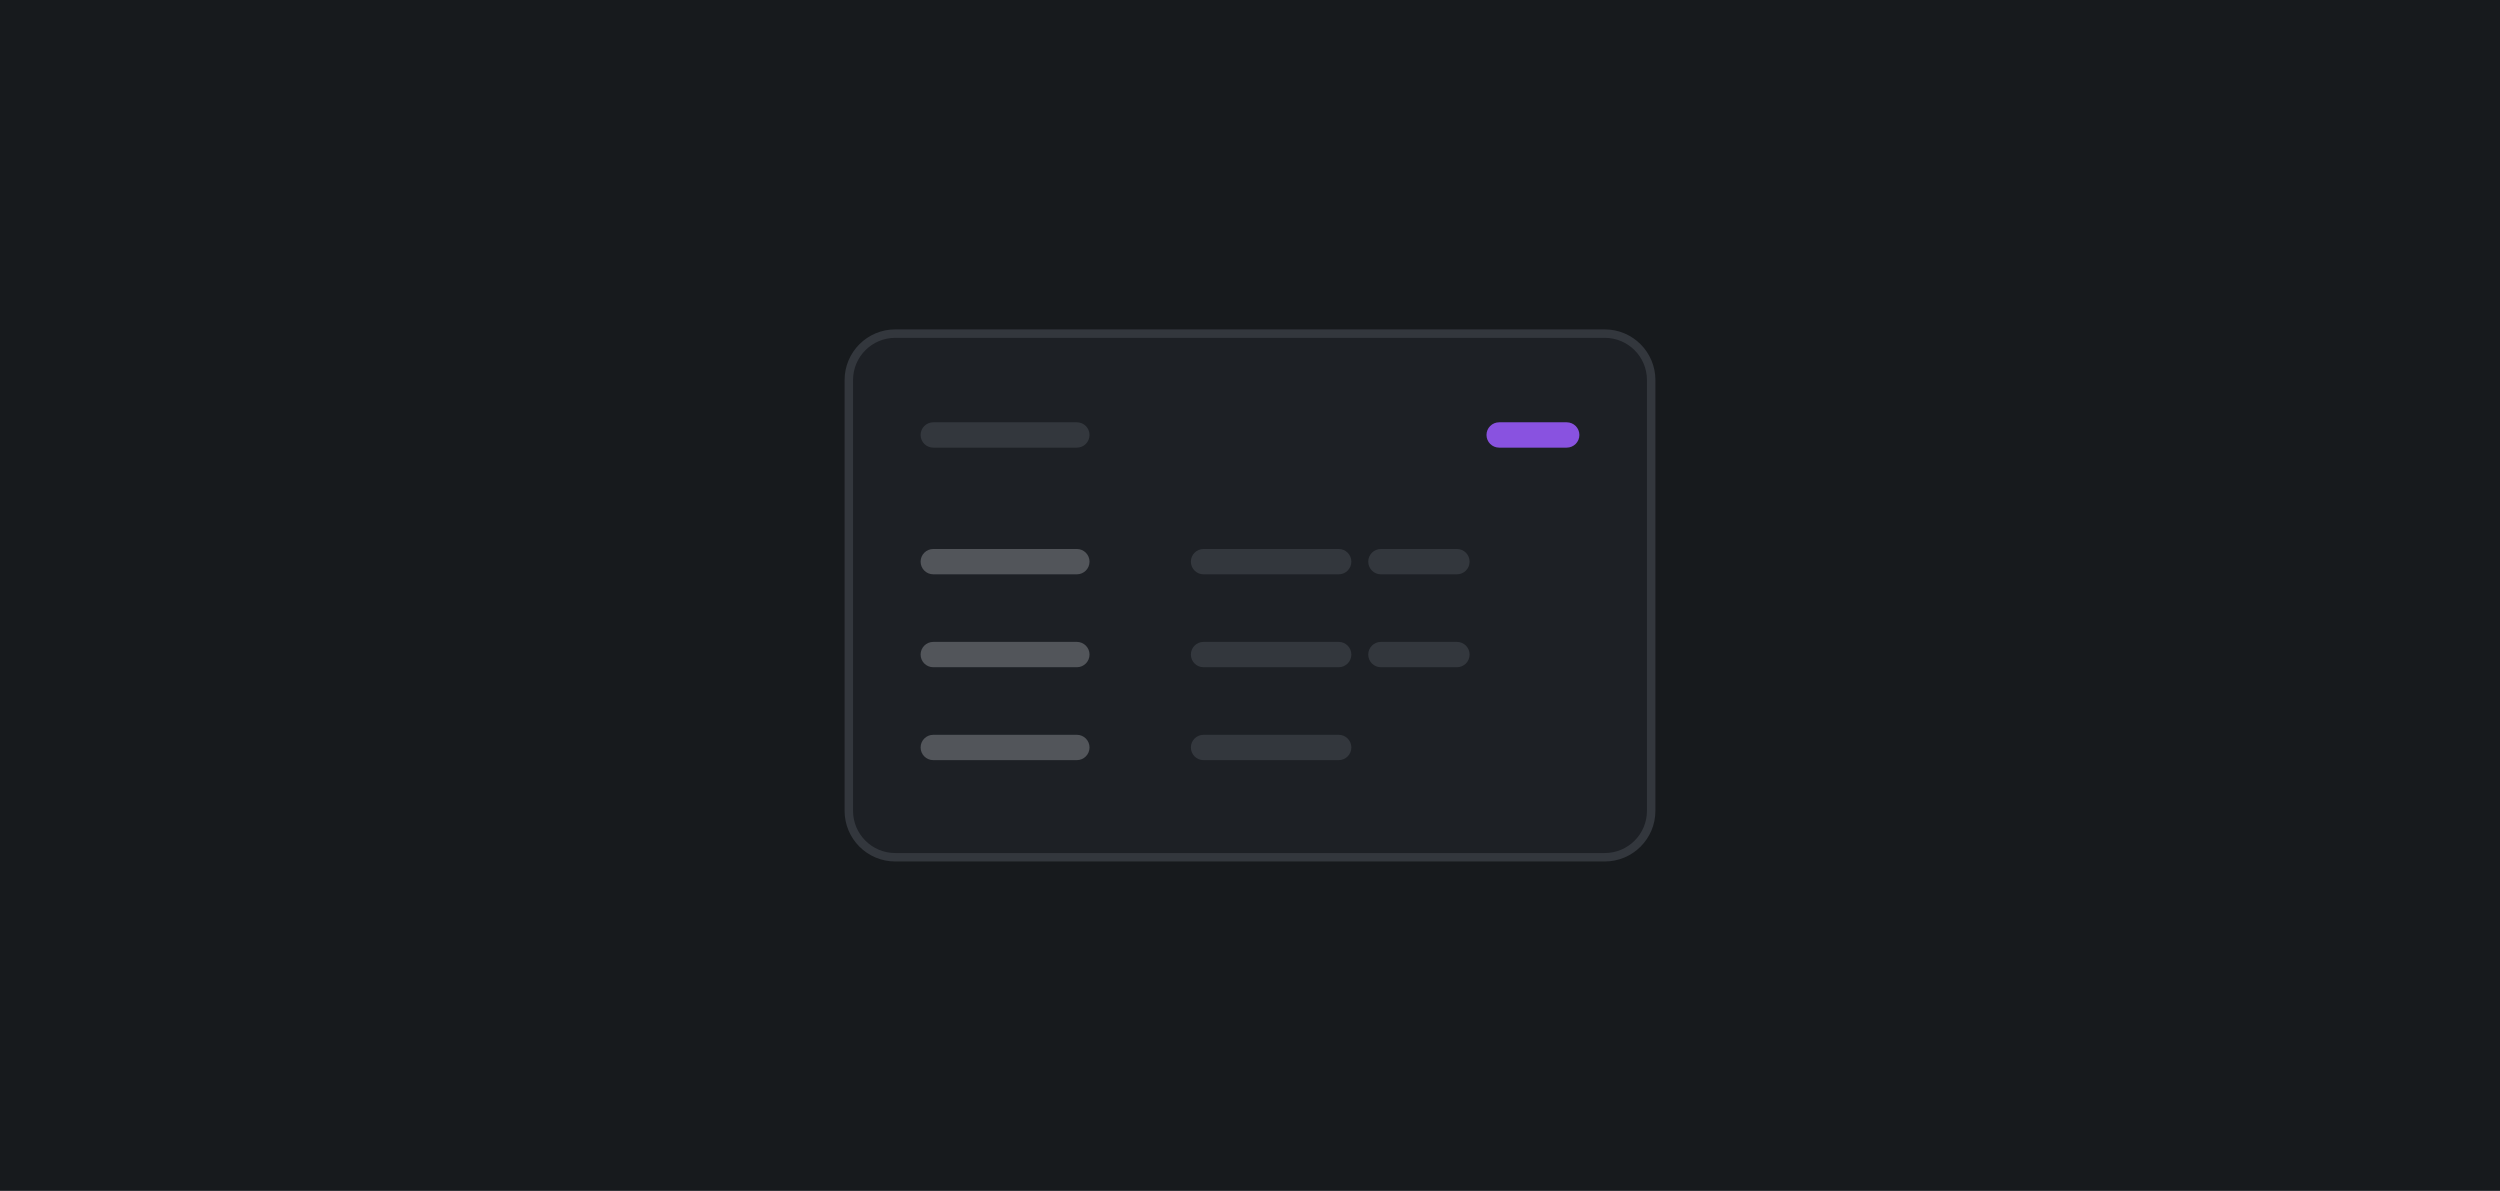
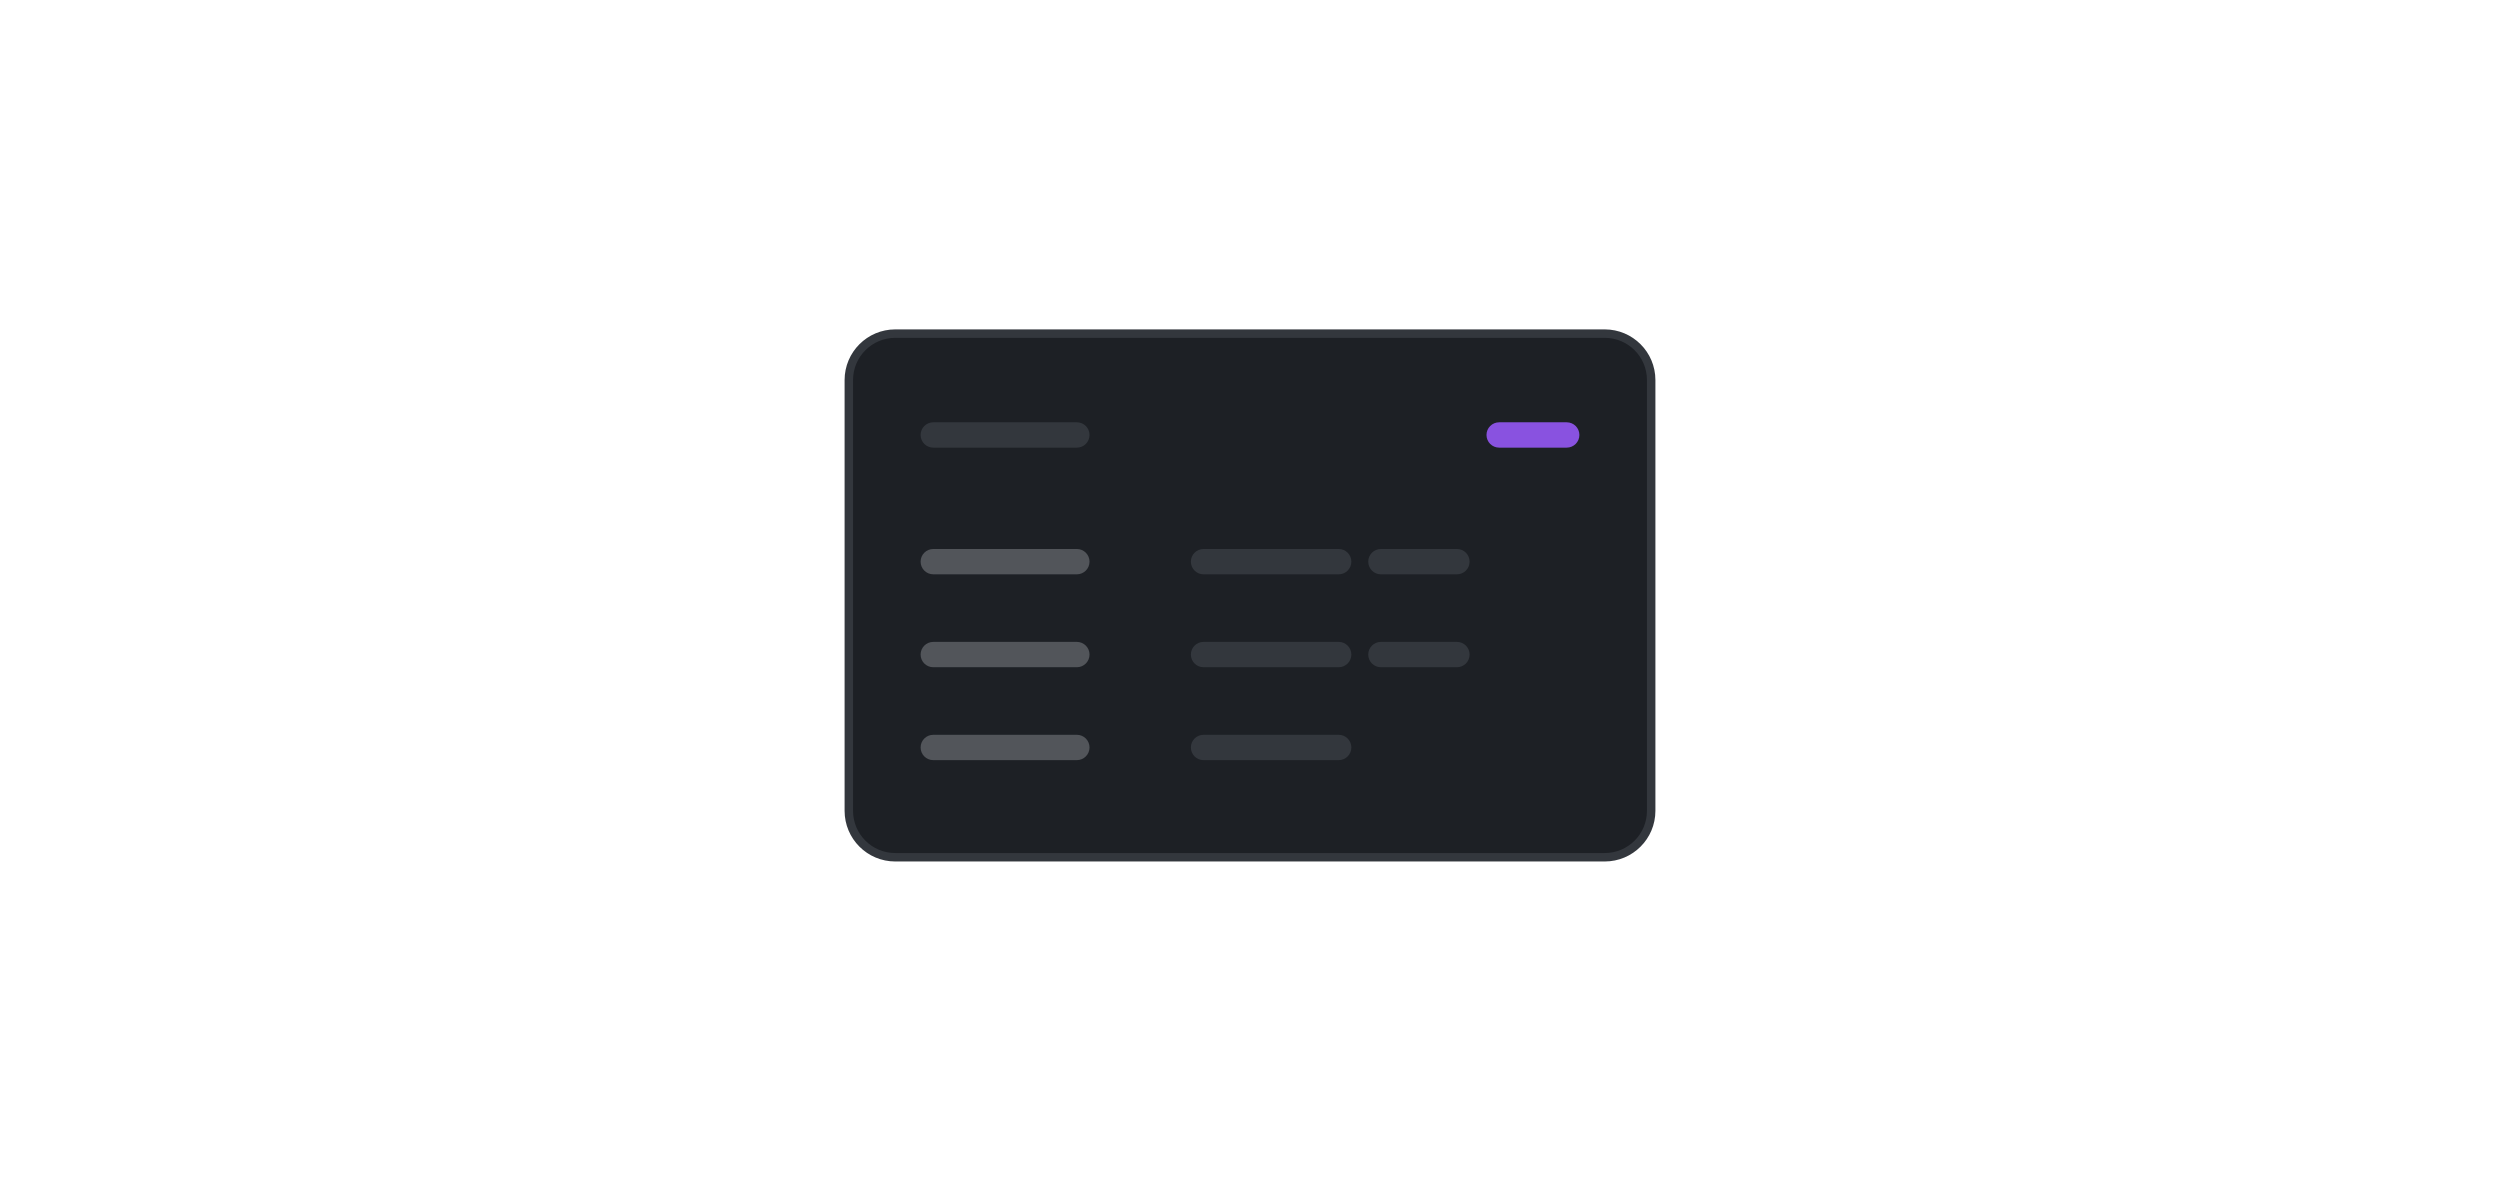
<svg xmlns="http://www.w3.org/2000/svg" width="296" height="141" viewBox="0 0 296 141" fill="none">
-   <rect width="296" height="141" fill="#171A1D" />
+   <rect width="296" height="141" fill="none" />
  <path d="M100.5 45C100.5 41.962 102.962 39.5 106 39.5H190C193.038 39.5 195.5 41.962 195.5 45V96C195.5 99.038 193.038 101.5 190 101.5H106C102.962 101.5 100.5 99.038 100.5 96V45Z" fill="#1D2025" />
  <path d="M100.5 45C100.5 41.962 102.962 39.5 106 39.5H190C193.038 39.5 195.5 41.962 195.5 45V96C195.5 99.038 193.038 101.5 190 101.5H106C102.962 101.5 100.5 99.038 100.5 96V45Z" stroke="#33373D" />
  <rect x="109" y="50" width="20" height="3" rx="1.5" fill="#33373D" />
  <rect x="176" y="50" width="11" height="3" rx="1.5" fill="#8952E0" />
  <rect x="109" y="65" width="20" height="3" rx="1.5" fill="#52555A" />
  <rect x="141" y="65" width="19" height="3" rx="1.5" fill="#33373D" />
  <rect x="162" y="65" width="12" height="3" rx="1.5" fill="#33373D" />
  <rect x="109" y="76" width="20" height="3" rx="1.5" fill="#52555A" />
  <rect x="141" y="76" width="19" height="3" rx="1.5" fill="#33373D" />
  <rect x="162" y="76" width="12" height="3" rx="1.5" fill="#33373D" />
  <rect x="109" y="87" width="20" height="3" rx="1.5" fill="#52555A" />
  <rect x="141" y="87" width="19" height="3" rx="1.5" fill="#33373D" />
</svg>
